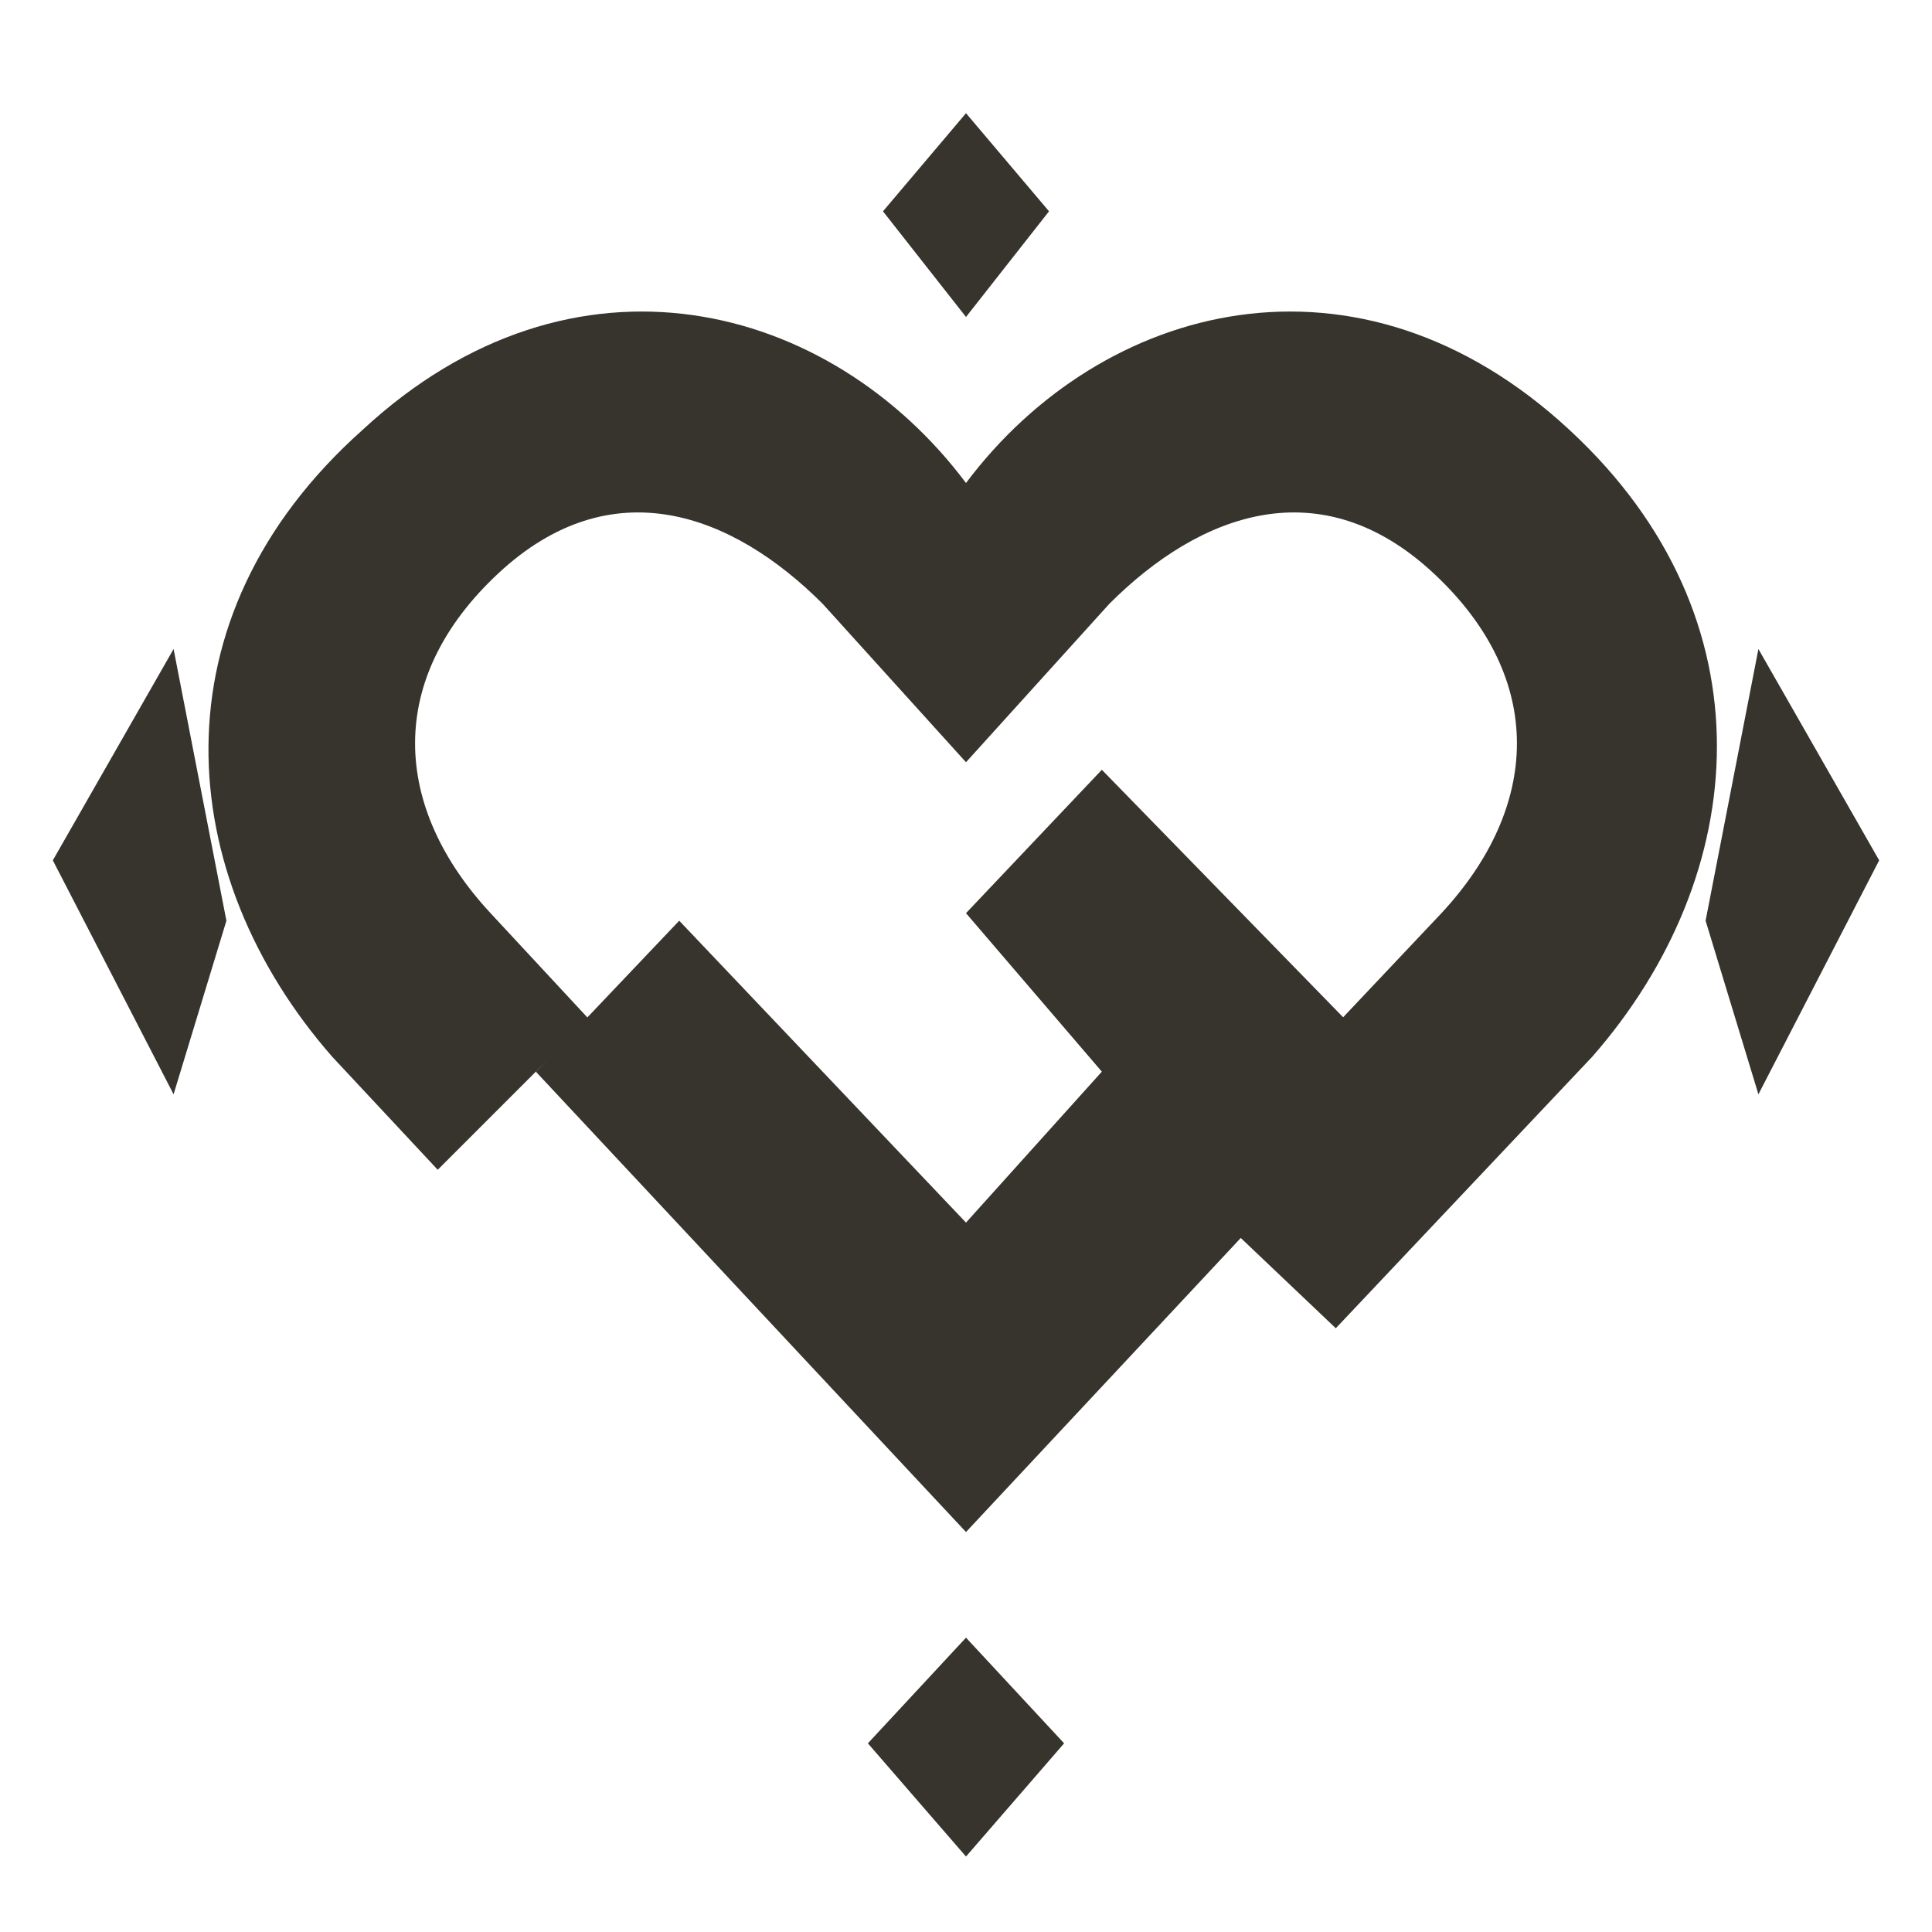
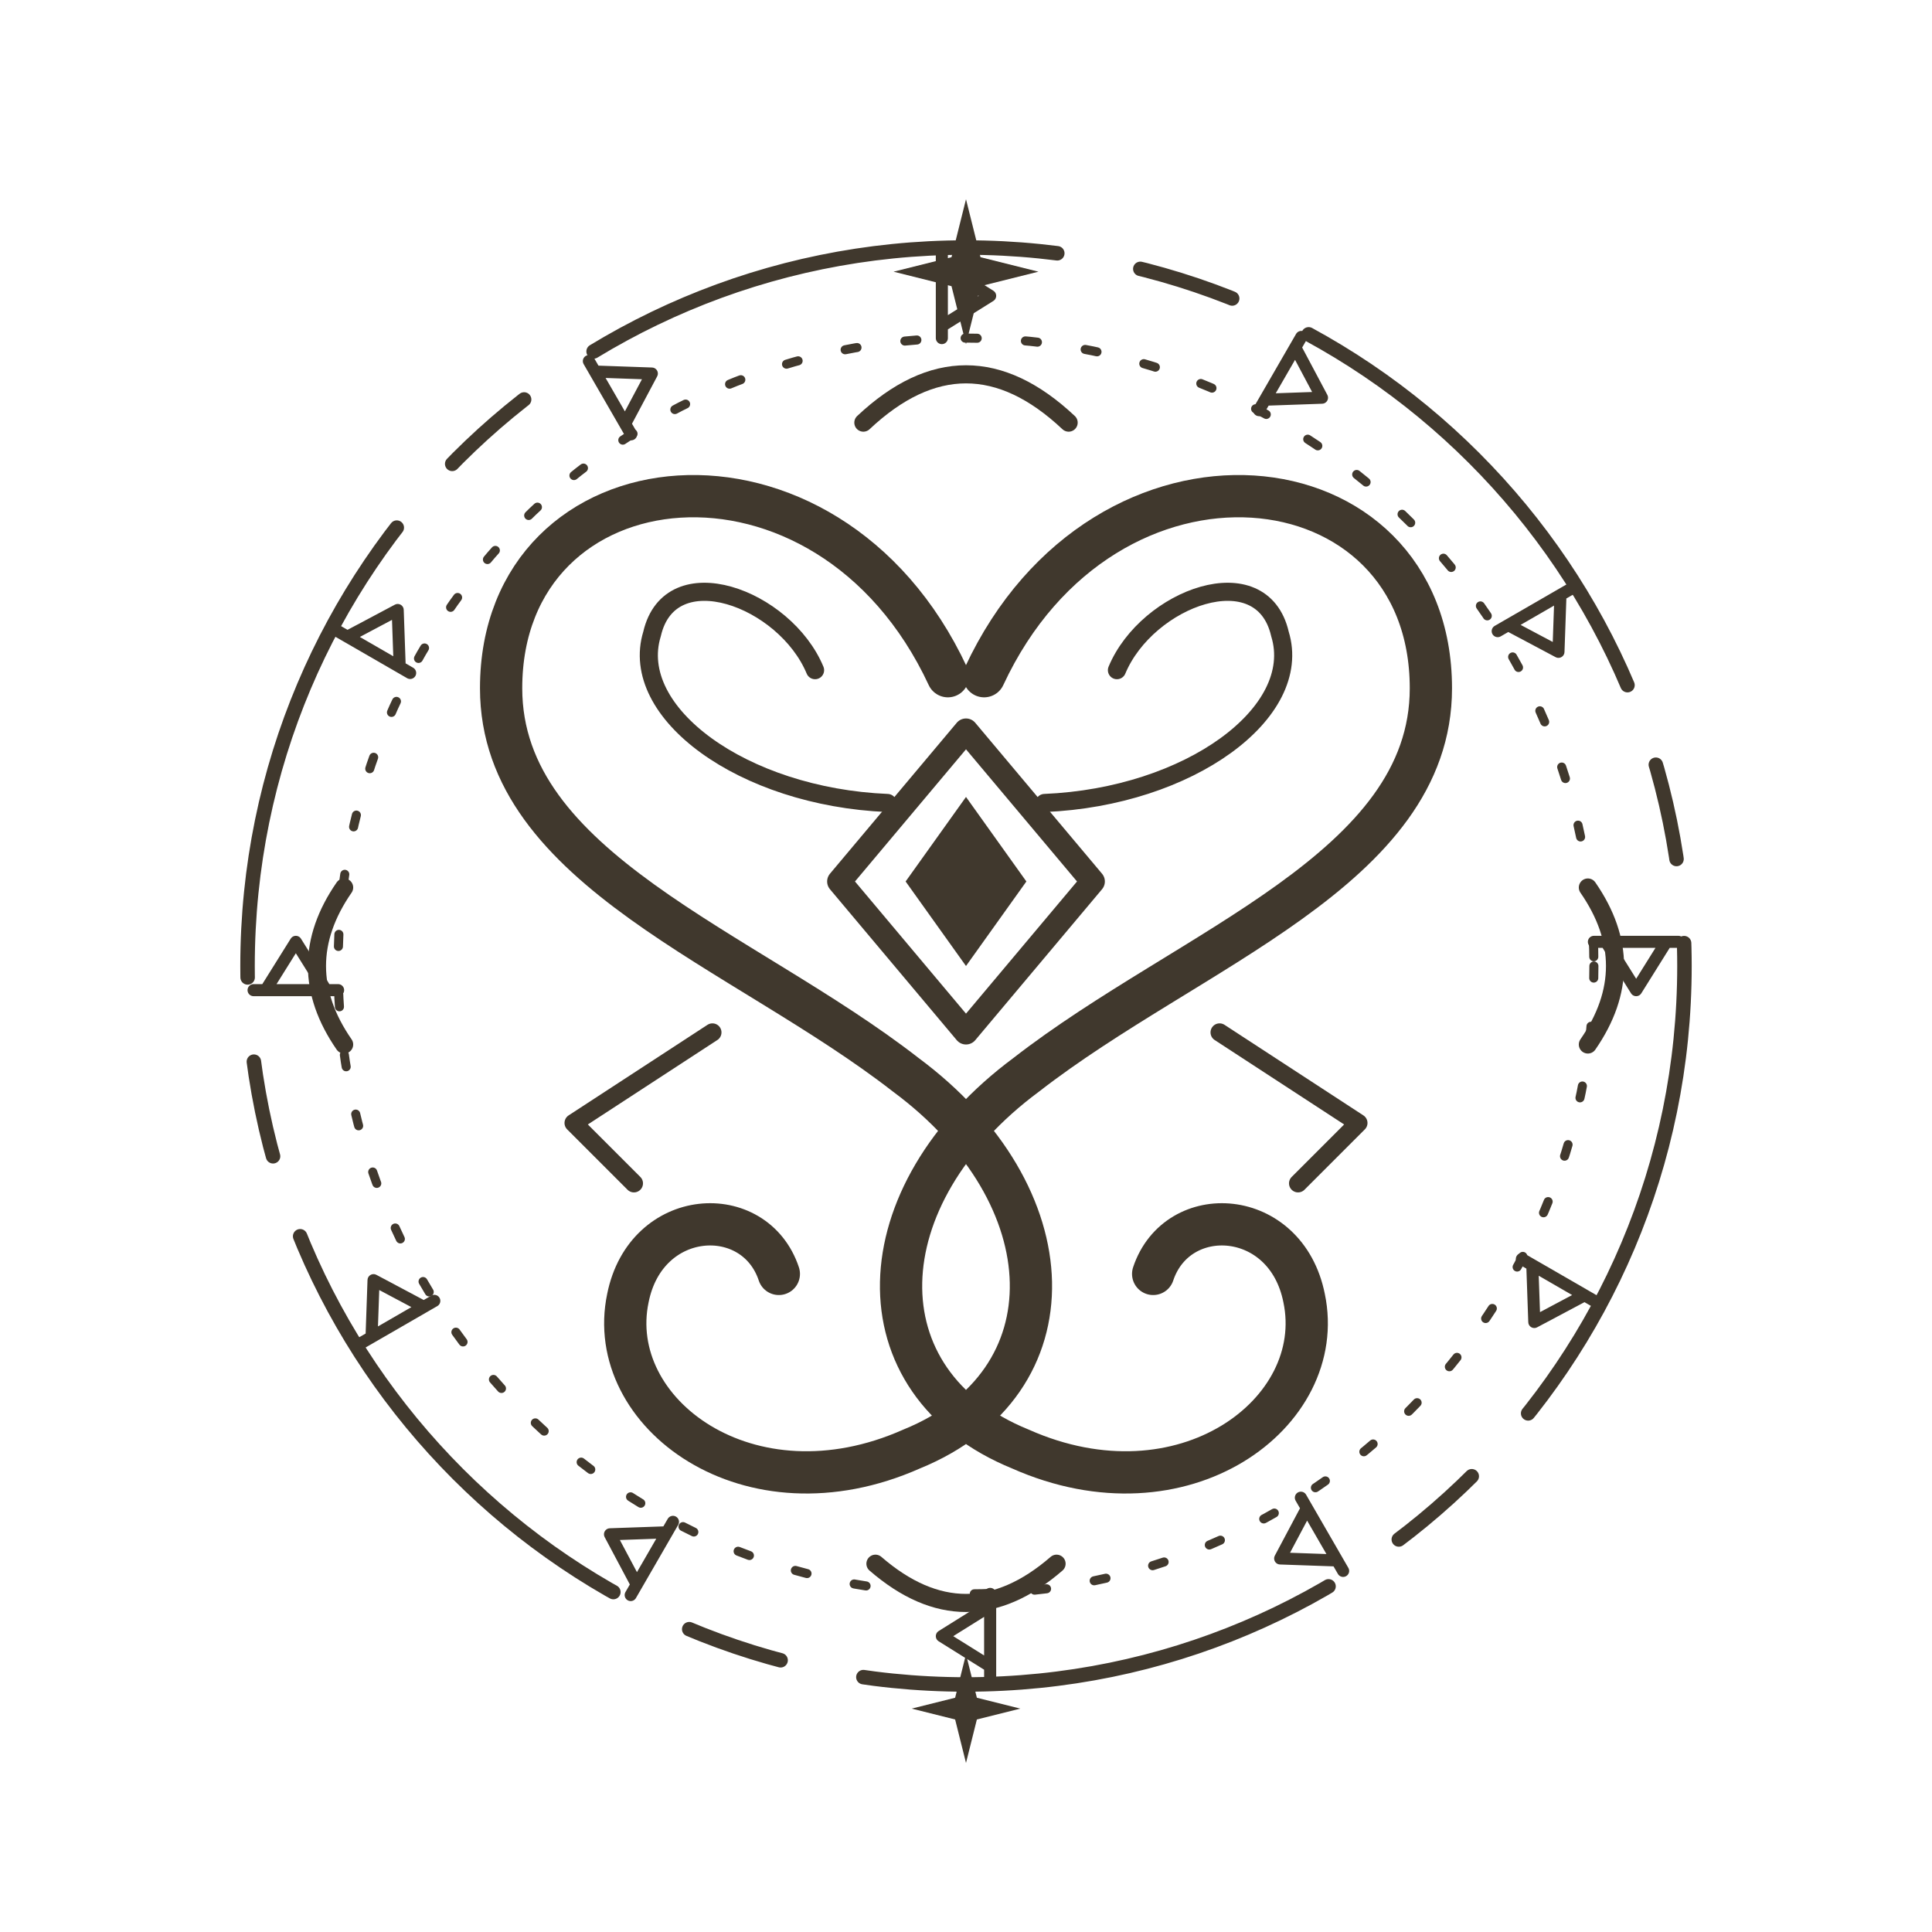
- <svg xmlns="http://www.w3.org/2000/svg" viewBox="0 0 256 256" fill="#37332d" color="#37332d">
-   <path fill-rule="evenodd" d="M48 57c28-26 62-17 80 7 18-24 52-33 80-7 27 25 24 59 3 83l-34 36-20-19 34-36c13-14 14-31-1-45-15-14-31-8-43 4l-19 21-19-21C97 68 81 62 66 76c-15 14-14 31-1 45l13 14-20 20-14-15c-21-24-24-58 4-83z" />
-   <path d="m128 121 18-19 39 40-57 61-57-61 19-20 38 40 18-20z" />
-   <path d="m128 15 11 13-11 14-11-14zM128 217l13 14-13 15-13-15zM23 86 7 114l16 31 7-23zM233 86l16 28-16 31-7-23z" />
+ <svg xmlns="http://www.w3.org/2000/svg" viewBox="0 0 320 320" fill="none" stroke="#40382d" stroke-linecap="round" stroke-linejoin="round">
+   <defs>
+     <path id="spark" d="M0-10 2-2 10 0 2 2 0 10-2 2-10 0-2-2Z" fill="#40382d" stroke="none" />
+     <path id="rune" d="M-4-7V7M-4-5 4 0-4 5" stroke-width="2" />
+   </defs>
+   <circle cx="160" cy="160" r="119" stroke-width="2.4" stroke-dasharray="80 14 16 14" />
+   <circle cx="160" cy="160" r="104" stroke-width="1.5" stroke-dasharray="2 8" />
+   <use href="#rune" transform="translate(160.000 49.000) rotate(0.0)" />
+   <use href="#rune" transform="translate(215.500 63.871) rotate(30.0)" />
+   <use href="#rune" transform="translate(256.129 104.500) rotate(60.0)" />
+   <use href="#rune" transform="translate(271.000 160.000) rotate(90.0)" />
+   <use href="#rune" transform="translate(256.129 215.500) rotate(120.0)" />
+   <use href="#rune" transform="translate(215.500 256.129) rotate(150.0)" />
+   <use href="#rune" transform="translate(160.000 271.000) rotate(180.0)" />
+   <use href="#rune" transform="translate(104.500 256.129) rotate(210.0)" />
+   <use href="#rune" transform="translate(63.871 215.500) rotate(240.0)" />
+   <use href="#rune" transform="translate(49.000 160.000) rotate(270.0)" />
+   <use href="#rune" transform="translate(63.871 104.500) rotate(300.0)" />
+   <use href="#rune" transform="translate(104.500 63.871) rotate(330.0)" />
+   <path d="M157 112C137 69 83 75 83 114 83 144 123 157 150 178 177 198 178 229 151 240 124 252 100 234 104 215 107 200 125 199 129 211M163 112C183 69 237 75 237 114 237 144 197 157 170 178 143 198 142 229 169 240 196 252 220 234 216 215 213 200 195 199 191 211" stroke-width="7" />
+   <path d="M147 133C123 132 104 118 108 105 111 92 130 99 135 111M173 133C197 132 216 118 212 105 209 92 190 99 185 111M118 171 95 186 105 196M202 171 225 186 215 196" stroke-width="3" />
+   <path d="M160 121 181 146 160 171 139 146Z" stroke-width="4" />
+   <path d="M160 132 170 146 160 160 150 146Z" fill="#40382d" stroke="none" />
+   <path d="M143 70Q160 54 177 70M145 259Q160 272 175 259M57 147Q48 160 57 173M263 147Q272 160 263 173" stroke-width="3" />
+   <use href="#spark" transform="translate(160 45) scale(1.2)" />
+   <use href="#spark" transform="translate(160 283) scale(0.9)" />
</svg>
